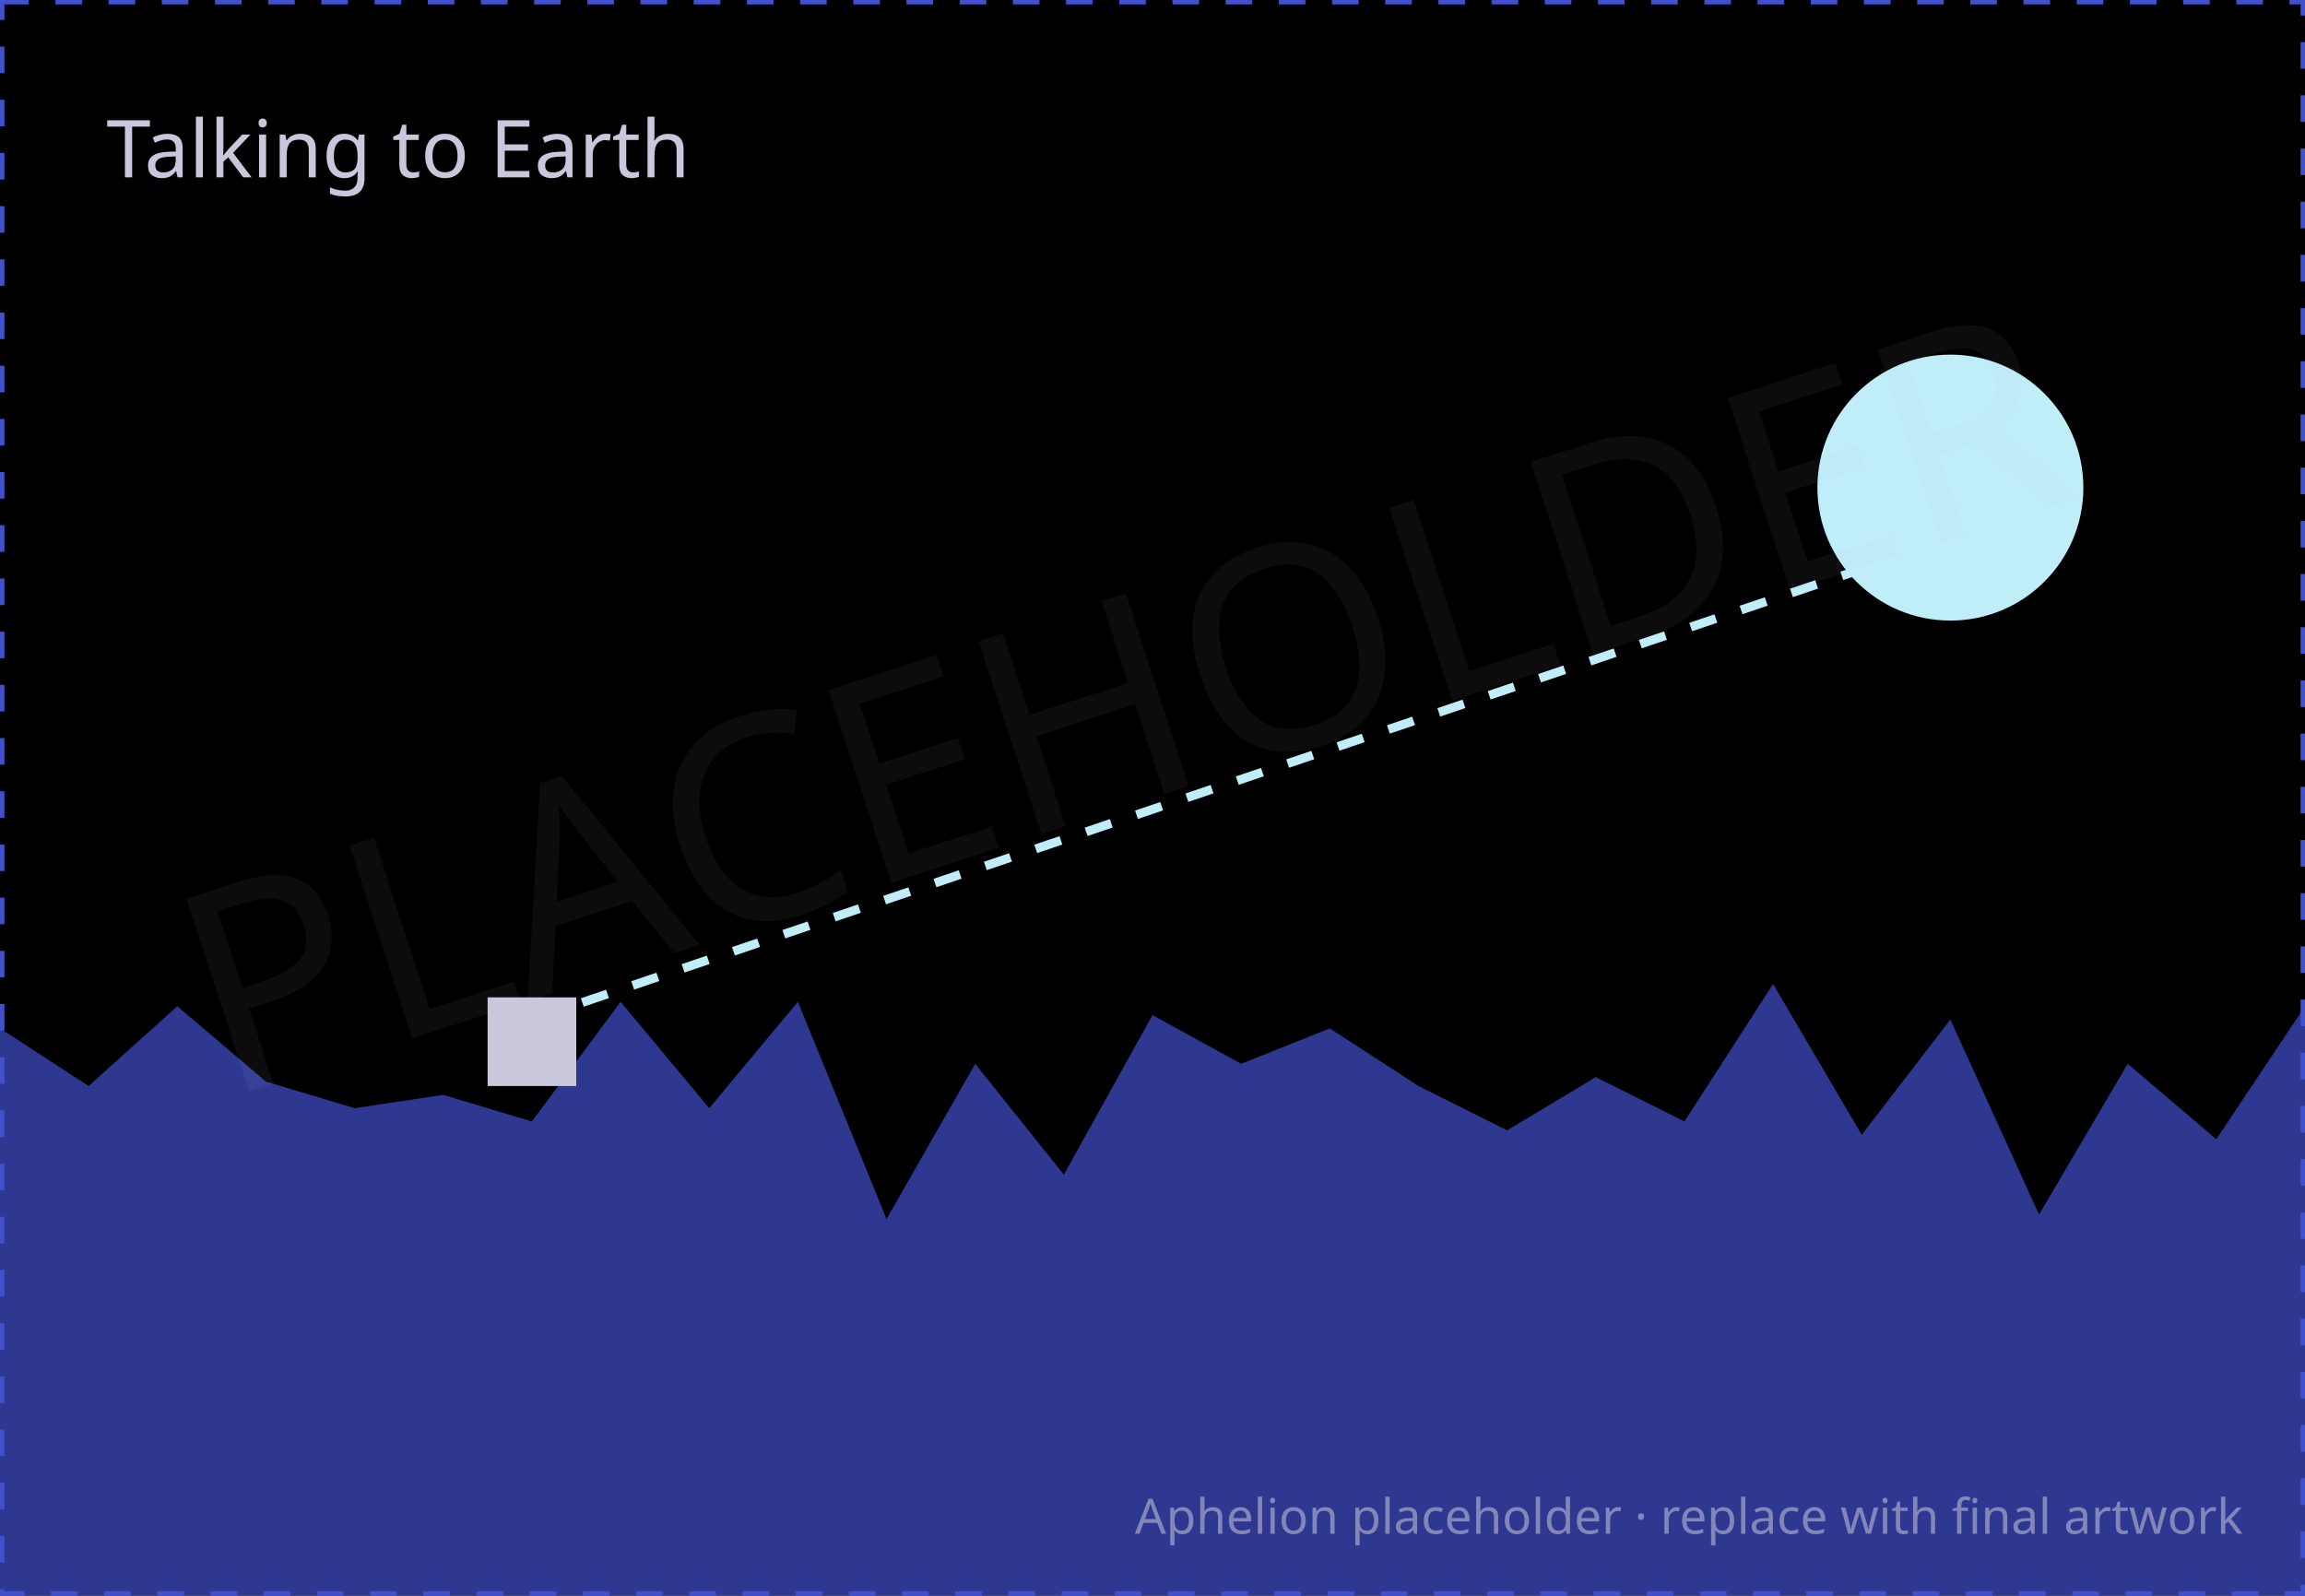
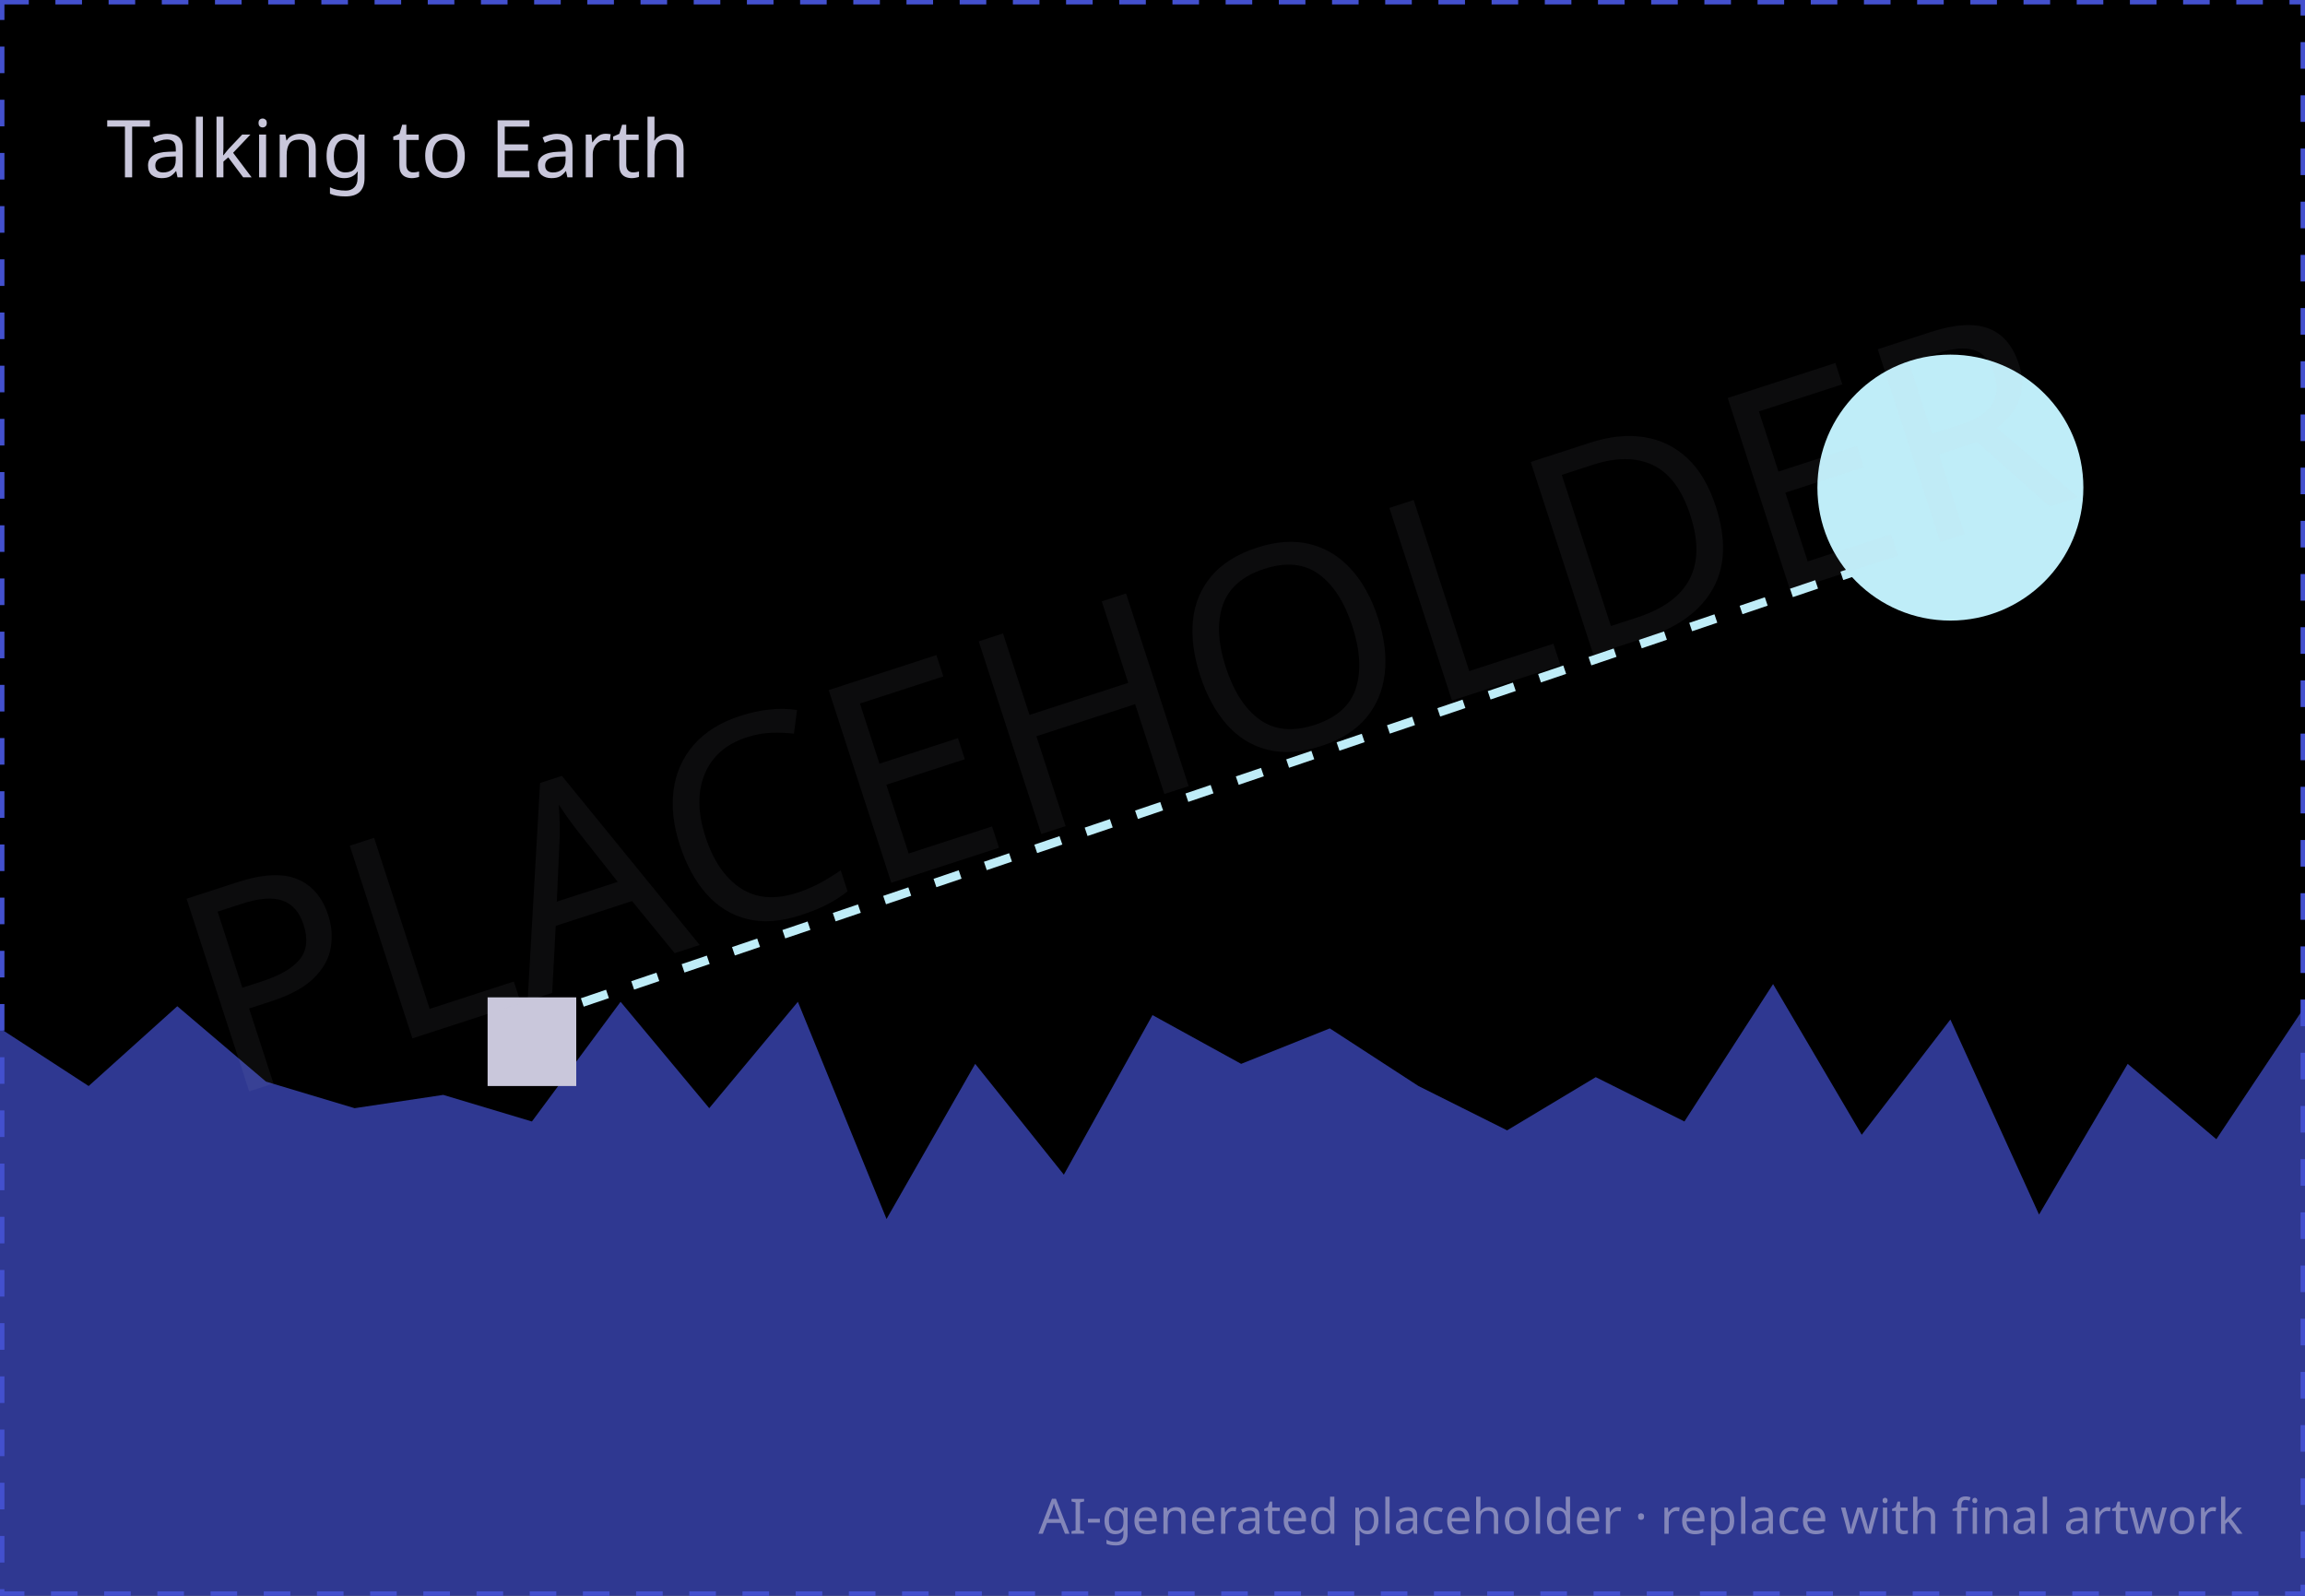
<svg xmlns="http://www.w3.org/2000/svg" viewBox="0 0 520 360" width="520" height="360" role="img" aria-label="Talking to Earth (placeholder illustration)">
  <rect width="520" height="360" fill="#000" />
  <rect x="0.5" y="0.5" width="519" height="359" fill="none" stroke="#4350ce" stroke-dasharray="6 6" />
  <polygon points="0,360 0,232 20,245 40,227 60,244 80,250 100,247 120,253 140,226 160,250 180,226 200,275 220,240 240,265 260,229 280,240 300,232 320,245 340,255 360,243 380,253 400,222 420,256 440,230 460,274 480,240 500,257 520,227 520,360" fill="#4350ce" opacity="0.7" />
  <circle cx="440" cy="110" r="30" fill="#bfedf8" />
  <path d="M120 230 L430 125" stroke="#bfedf8" stroke-dasharray="6 6" stroke-width="2" />
  <rect x="110" y="225" width="20" height="20" fill="#c9c7db" />
  <text x="24" y="40" font-family="Archivo, sans-serif" font-size="18" fill="#c9c7db">Talking to Earth</text>
  <g opacity="0.55" font-family="Archivo, sans-serif" font-size="11" fill="#c9c7db">
-     <text x="506" y="346" text-anchor="end">Aphelion placeholder · replace with final artwork</text>
+     <text x="506" y="346" text-anchor="end">AI-generated placeholder · replace with final artwork</text>
  </g>
  <text x="260.0" y="180.0" text-anchor="middle" font-family="Archivo, sans-serif" font-size="64" fill="#c9c7db" opacity="0.06" transform="rotate(-18 260.0 180.0)">PLACEHOLDER</text>
</svg>
